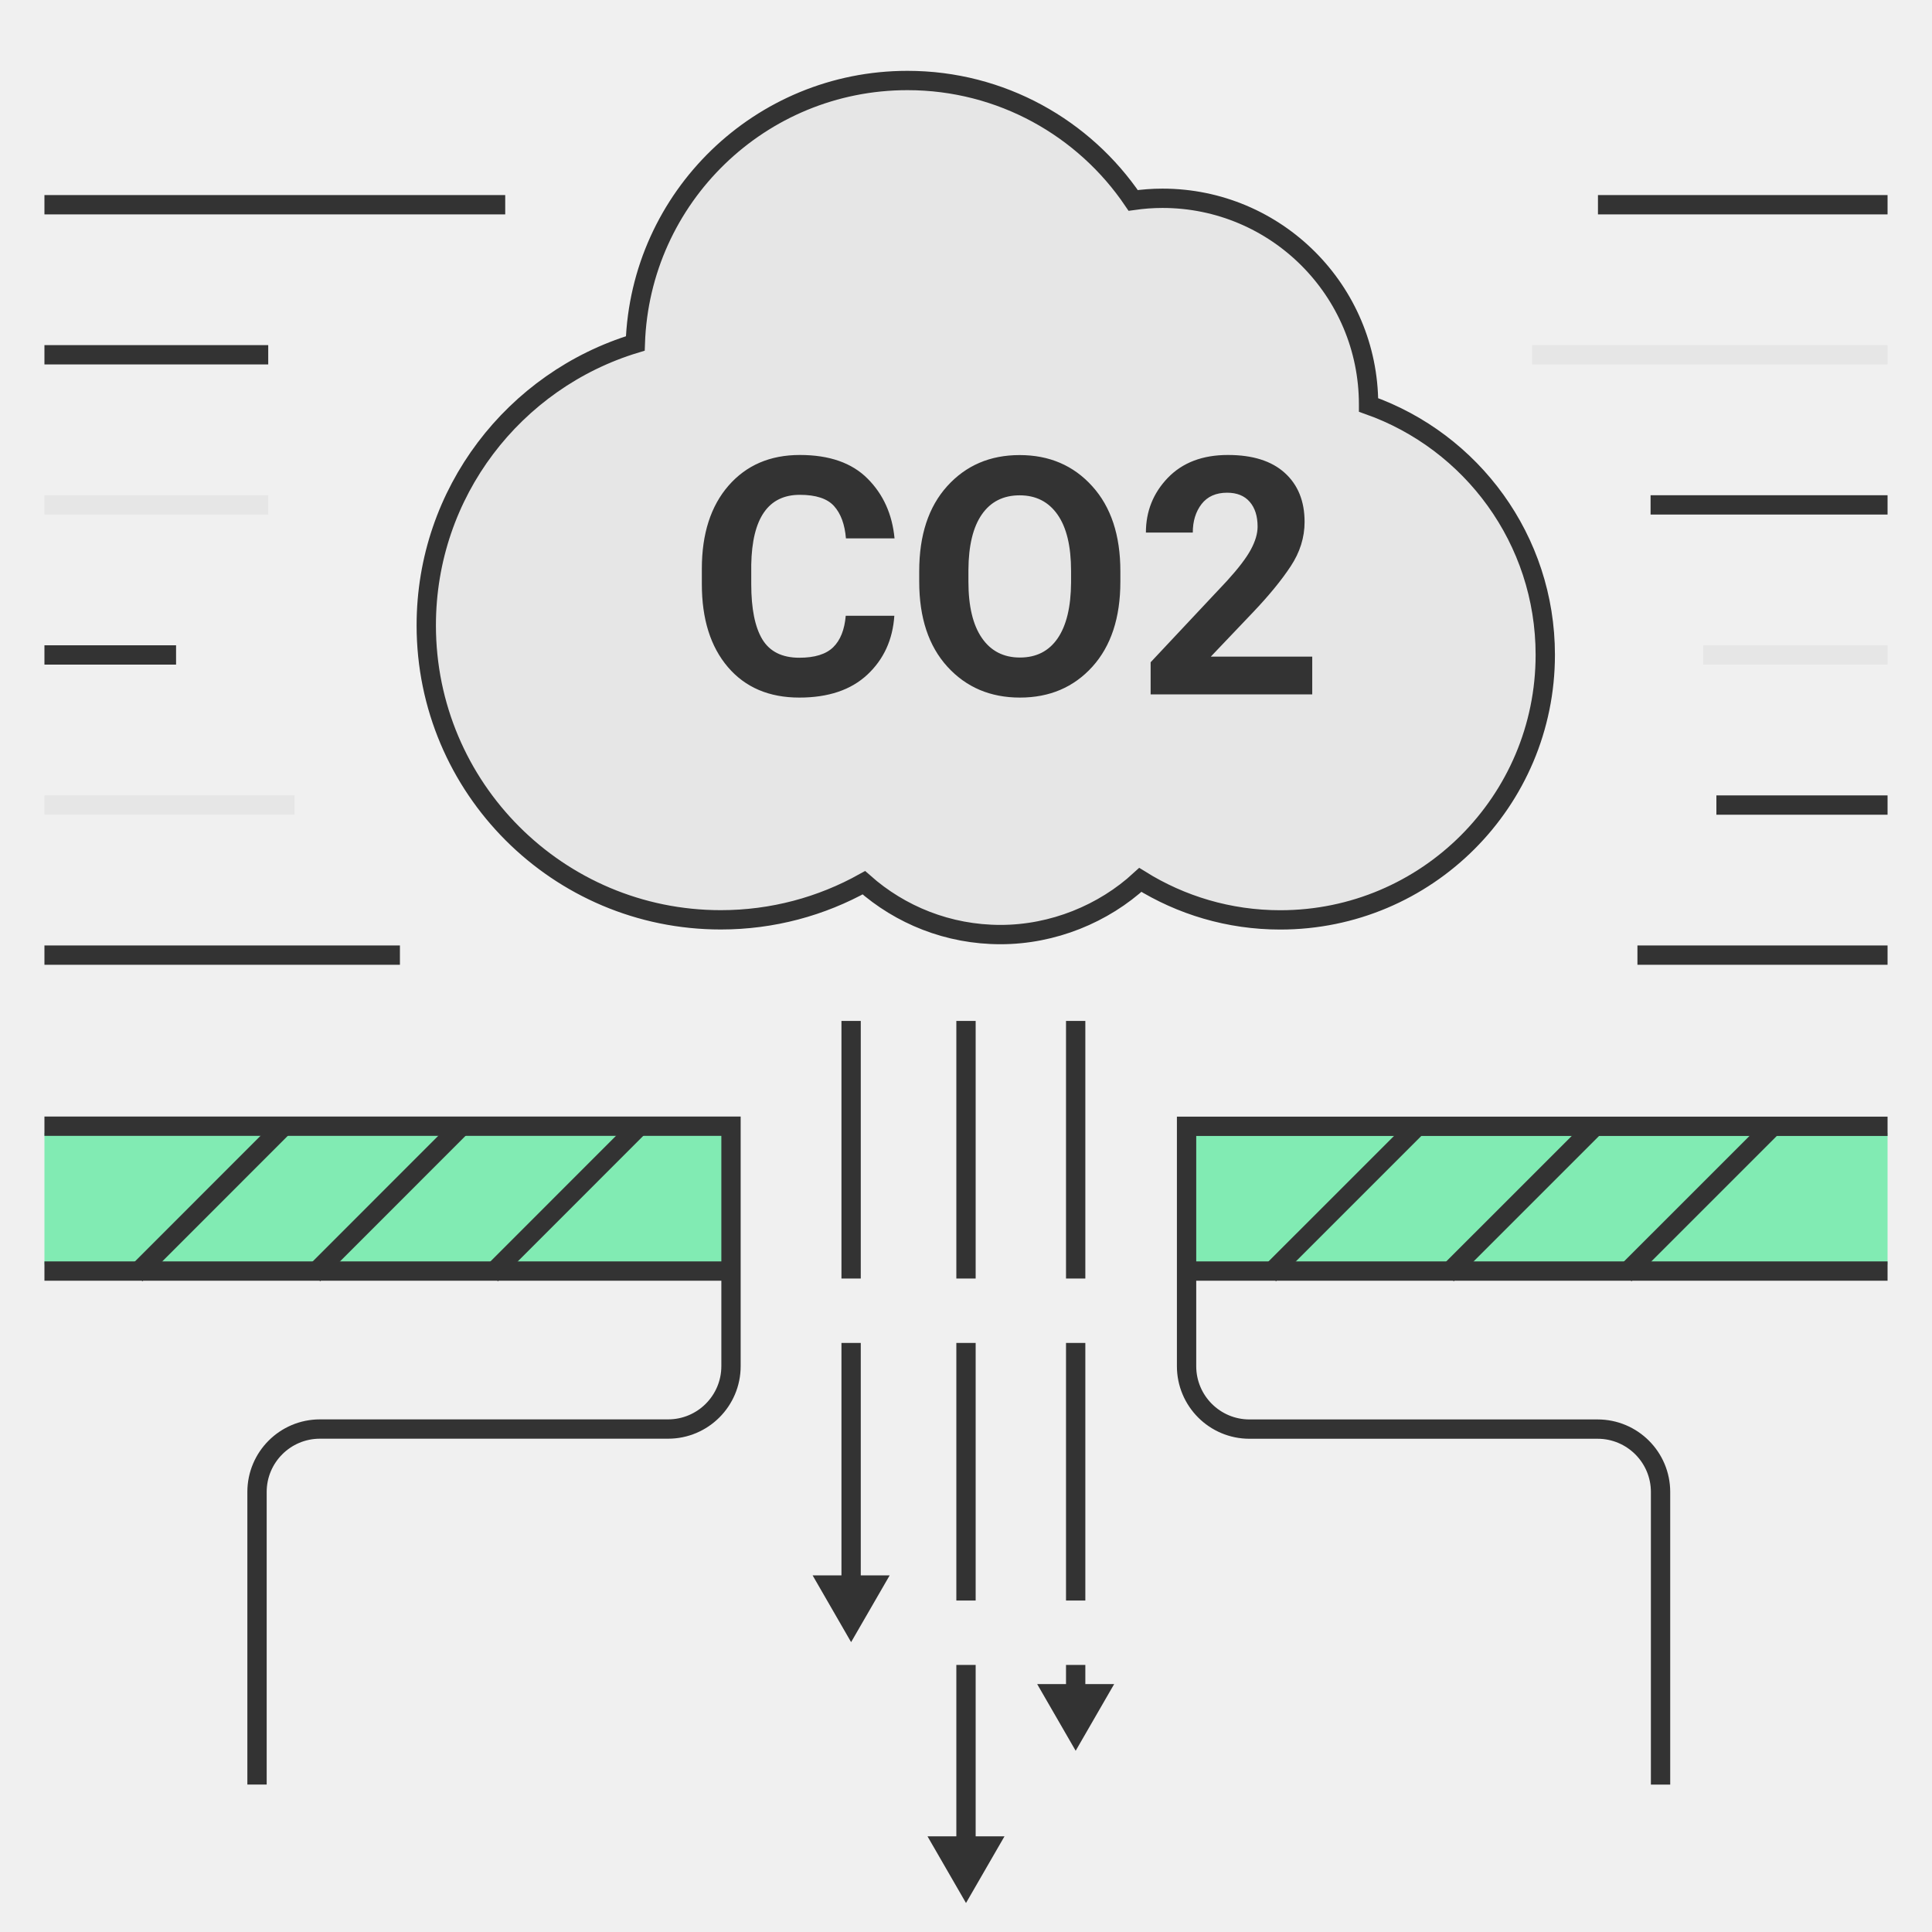
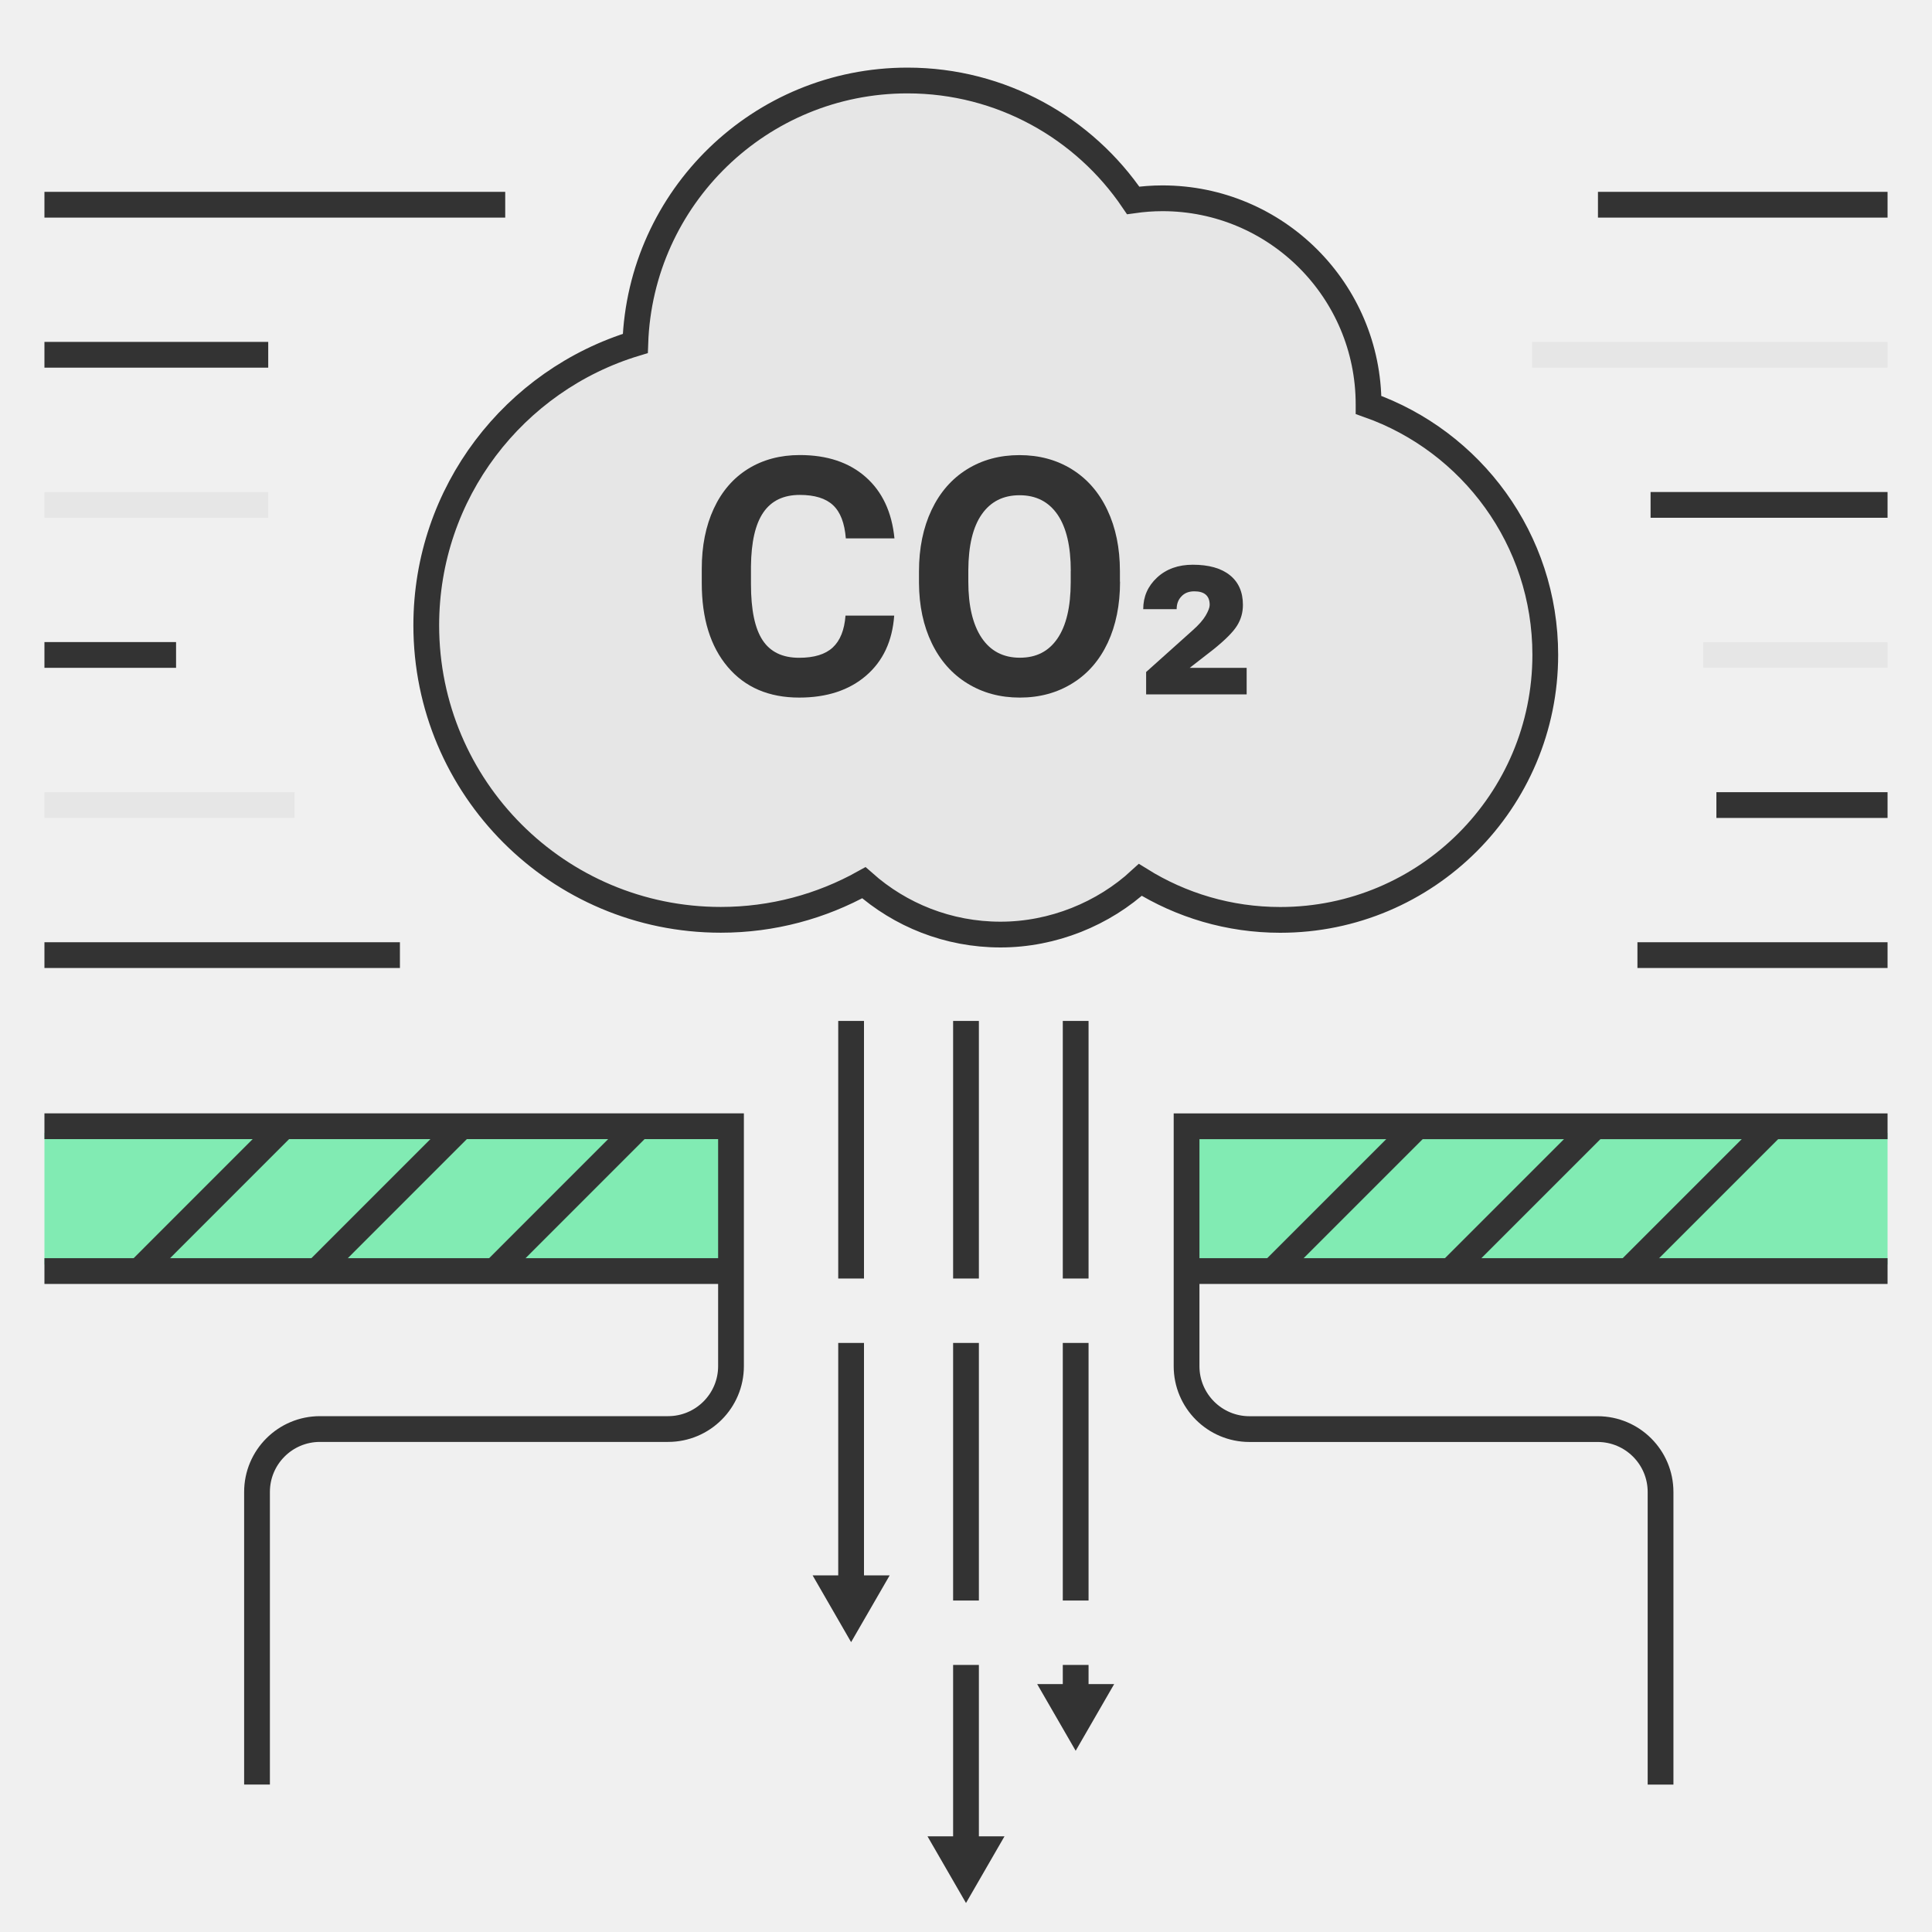
<svg xmlns="http://www.w3.org/2000/svg" id="stroke" width="300" height="300" viewBox="0 0 300 300">
  <style>
    
    #arrows &gt; line{
      stroke-dasharray: 40 10;
      stroke-dashoffset: 0;
      animation: arrow 5s infinite linear;
    }

    @keyframes arrow{
      0%{
        stroke-dashoffset: 0;
      }
      100%{
        stroke-dashoffset: -100;
      }
    }

  </style>
  <rect x="184.25" y="175.91" width="108.85" height="20.44" fill="#81ebb3" />
  <rect x="6.9" y="175.91" width="105.58" height="20.44" fill="#81ebb3" />
  <g>
    <path d="m212.51,62.86s0-.04,0-.06c0-17.68-14.33-32.01-32.01-32.01-1.54,0-3.06.12-4.54.33-7.6-11.23-20.47-18.62-35.05-18.62-22.87,0-41.49,18.15-42.26,40.83-18.78,5.69-32.46,23.13-32.46,43.77,0,25.25,20.47,45.73,45.73,45.73,8.07,0,15.64-2.1,22.22-5.76,5.65,5.01,13.08,8.05,21.22,8.05s16-3.22,21.71-8.49c6.31,3.93,13.75,6.21,21.73,6.21,22.73,0,41.15-18.43,41.15-41.16,0-17.92-11.45-33.15-27.44-38.8Z" fill="#e6e6e6" />
-     <path d="m212.51,62.86s0-.04,0-.06c0-17.68-14.33-32.01-32.01-32.01-1.54,0-3.06.12-4.54.33-7.6-11.23-20.47-18.62-35.05-18.62-22.87,0-41.49,18.15-42.26,40.83-18.78,5.69-32.46,23.13-32.46,43.77,0,25.25,20.47,45.73,45.73,45.73,8.07,0,15.64-2.1,22.22-5.76,5.65,5.01,13.08,8.05,21.22,8.05s16-3.22,21.71-8.49c6.31,3.93,13.75,6.21,21.73,6.21,22.73,0,41.15-18.43,41.15-41.16,0-17.92-11.45-33.15-27.44-38.8Z" fill="none" stroke="#333" stroke-miterlimit="10" stroke-width="3" />
+     <path d="m212.51,62.86s0-.04,0-.06c0-17.68-14.33-32.01-32.01-32.01-1.54,0-3.06.12-4.54.33-7.6-11.23-20.47-18.62-35.05-18.62-22.87,0-41.49,18.15-42.26,40.83-18.78,5.69-32.46,23.13-32.46,43.77,0,25.25,20.47,45.73,45.73,45.73,8.07,0,15.64-2.1,22.22-5.76,5.65,5.01,13.08,8.05,21.22,8.05s16-3.22,21.71-8.49c6.31,3.93,13.75,6.21,21.73,6.21,22.73,0,41.15-18.43,41.15-41.16,0-17.92-11.45-33.15-27.44-38.8Z" fill="none" stroke="#333" stroke-miterlimit="10" stroke-width="4" />
  </g>
-   <text transform="translate(106.81 107.82)" fill="#333" font-family="Roboto-Bold, Roboto" font-size="51.55" font-weight="700">
-     <tspan x="0" y="0">CO2</tspan>
-   </text>
-   <path d="m39.91,277.1v-45.43c0-5.39,4.37-9.77,9.77-9.77h54.06c5.39,0,9.77-4.37,9.77-9.77v-37.25H6.9" fill="none" stroke="#333" stroke-miterlimit="10" stroke-width="3" />
-   <path d="m293.1,174.89h-108.85v37.25c0,5.39,4.37,9.77,9.77,9.77h54.06c5.39,0,9.77,4.37,9.77,9.77v45.43" fill="none" stroke="#333" stroke-miterlimit="10" stroke-width="3" />
-   <line x1="197.08" y1="197.89" x2="219.86" y2="175.11" fill="#fff" stroke="#333" stroke-miterlimit="10" stroke-width="3" />
-   <line x1="185.27" y1="197.37" x2="293.1" y2="197.37" fill="#fff" stroke="#333" stroke-miterlimit="10" stroke-width="3" />
-   <line x1="6.9" y1="197.37" x2="112.48" y2="197.37" fill="#fff" stroke="#333" stroke-miterlimit="10" stroke-width="3" />
-   <line x1="224.68" y1="197.89" x2="247.46" y2="175.11" fill="#fff" stroke="#333" stroke-miterlimit="10" stroke-width="3" />
-   <line x1="252.28" y1="197.89" x2="275.06" y2="175.11" fill="#fff" stroke="#333" stroke-miterlimit="10" stroke-width="3" />
-   <line x1="21.06" y1="197.89" x2="43.83" y2="175.11" fill="#fff" stroke="#333" stroke-miterlimit="10" stroke-width="3" />
-   <line x1="48.66" y1="197.89" x2="71.43" y2="175.11" fill="#fff" stroke="#333" stroke-miterlimit="10" stroke-width="3" />
-   <line x1="76.26" y1="197.89" x2="99.03" y2="175.11" fill="#fff" stroke="#333" stroke-miterlimit="10" stroke-width="3" />
+   <g>
+     <path d="m138.85,95.61c-.29,3.94-1.74,7.05-4.37,9.31s-6.09,3.4-10.38,3.4c-4.7,0-8.4-1.58-11.09-4.75s-4.04-7.51-4.04-13.03v-2.24c0-3.52.62-6.63,1.86-9.31,1.24-2.68,3.02-4.75,5.32-6.18,2.31-1.43,4.99-2.15,8.04-2.15,4.23,0,7.64,1.13,10.22,3.4s4.08,5.45,4.48,9.54h-7.55c-.19-2.37-.84-4.08-1.98-5.15s-2.86-1.6-5.17-1.6c-2.52,0-4.4.9-5.65,2.71s-1.89,4.6-1.93,8.39v2.77c0,3.96.6,6.86,1.8,8.68,1.2,1.83,3.09,2.74,5.68,2.74,2.33,0,4.07-.53,5.22-1.6,1.15-1.07,1.81-2.71,1.98-4.95h7.55Z" fill="#333" />
+     <path d="m173.92,90.32c0,3.61-.64,6.77-1.91,9.49-1.28,2.72-3.1,4.82-5.48,6.29-2.38,1.48-5.1,2.22-8.17,2.22s-5.75-.73-8.13-2.19c-2.38-1.46-4.23-3.54-5.54-6.25s-1.97-5.83-1.99-9.35v-1.81c0-3.61.65-6.78,1.95-9.53,1.3-2.74,3.14-4.85,5.51-6.32,2.37-1.47,5.09-2.2,8.14-2.2s5.77.73,8.14,2.2c2.37,1.47,4.21,3.57,5.51,6.32,1.3,2.74,1.95,5.91,1.95,9.5v1.64Zm-7.65-1.66c0-3.84-.69-6.76-2.06-8.76-1.38-2-3.34-3-5.89-3s-4.49.99-5.87,2.96c-1.38,1.97-2.07,4.86-2.09,8.67v1.79c0,3.74.69,6.65,2.06,8.71,1.38,2.06,3.36,3.1,5.94,3.1s4.48-1,5.84-2.98c1.36-1.99,2.05-4.89,2.06-8.7v-1.79Z" fill="#333" />
+     <path d="m193.58,107.82h-15.61v-3.47l7.22-6.47c.94-.83,1.61-1.59,2.03-2.3.41-.71.62-1.26.62-1.64,0-1.42-.8-2.12-2.39-2.12-.84,0-1.51.26-2,.79-.5.52-.74,1.18-.74,1.98h-5.19c0-1.95.72-3.58,2.15-4.91,1.44-1.33,3.29-1.99,5.55-1.99,2.48,0,4.4.54,5.75,1.62,1.35,1.08,2.03,2.62,2.03,4.62,0,1.17-.3,2.25-.91,3.22-.6.97-1.81,2.19-3.62,3.65l-3.73,2.9h8.84v4.13Z" fill="#333" />
+   </g>
+   <path d="m39.91,277.1v-45.43c0-5.39,4.37-9.77,9.77-9.77h54.06c5.39,0,9.77-4.37,9.77-9.77v-37.25H6.9" fill="none" stroke="#333" stroke-miterlimit="10" stroke-width="4" />
+   <path d="m293.1,174.89h-108.85v37.25c0,5.39,4.37,9.77,9.77,9.77h54.06c5.39,0,9.77,4.37,9.77,9.77v45.43" fill="none" stroke="#333" stroke-miterlimit="10" stroke-width="4" />
+   <line x1="197.08" y1="197.89" x2="219.86" y2="175.11" fill="#fff" stroke="#333" stroke-miterlimit="10" stroke-width="4" />
+   <line x1="185.27" y1="197.37" x2="293.1" y2="197.37" fill="#fff" stroke="#333" stroke-miterlimit="10" stroke-width="4" />
+   <line x1="6.9" y1="197.37" x2="112.48" y2="197.37" fill="#fff" stroke="#333" stroke-miterlimit="10" stroke-width="4" />
+   <line x1="224.68" y1="197.89" x2="247.46" y2="175.11" fill="#fff" stroke="#333" stroke-miterlimit="10" stroke-width="4" />
+   <line x1="252.28" y1="197.89" x2="275.06" y2="175.11" fill="#fff" stroke="#333" stroke-miterlimit="10" stroke-width="4" />
+   <line x1="21.06" y1="197.89" x2="43.83" y2="175.11" fill="#fff" stroke="#333" stroke-miterlimit="10" stroke-width="4" />
+   <line x1="48.66" y1="197.89" x2="71.43" y2="175.11" fill="#fff" stroke="#333" stroke-miterlimit="10" stroke-width="4" />
+   <line x1="76.26" y1="197.89" x2="99.03" y2="175.11" fill="#fff" stroke="#333" stroke-miterlimit="10" stroke-width="4" />
  <g id="air-lines">
-     <line x1="6.9" y1="31.79" x2="78.45" y2="31.79" fill="#fff" stroke="#333" stroke-miterlimit="10" stroke-width="3" />
-     <line x1="248.13" y1="31.79" x2="293.1" y2="31.79" fill="#fff" stroke="#333" stroke-miterlimit="10" stroke-width="3" />
-     <line x1="6.9" y1="55.09" x2="41.65" y2="55.09" fill="#fff" stroke="#333" stroke-miterlimit="10" stroke-width="3" />
-     <line x1="237.9" y1="55.09" x2="293.1" y2="55.09" fill="none" stroke="#e6e6e6" stroke-miterlimit="10" stroke-width="3" />
-     <line x1="6.9" y1="78.4" x2="41.65" y2="78.4" fill="none" stroke="#e6e6e6" stroke-miterlimit="10" stroke-width="3" />
-     <line x1="256.3" y1="78.4" x2="293.1" y2="78.4" fill="#fff" stroke="#333" stroke-miterlimit="10" stroke-width="3" />
-     <line x1="6.9" y1="101.7" x2="27.34" y2="101.7" fill="#fff" stroke="#333" stroke-miterlimit="10" stroke-width="3" />
-     <line x1="264.48" y1="101.7" x2="293.1" y2="101.7" fill="none" stroke="#e6e6e6" stroke-miterlimit="10" stroke-width="3" />
-     <line x1="6.9" y1="148.31" x2="62.1" y2="148.31" fill="#fff" stroke="#333" stroke-miterlimit="10" stroke-width="3" />
-     <line x1="254.26" y1="148.31" x2="293.1" y2="148.31" fill="#fff" stroke="#333" stroke-miterlimit="10" stroke-width="3" />
-     <line x1="6.9" y1="125.01" x2="45.74" y2="125.01" fill="none" stroke="#e6e6e6" stroke-miterlimit="10" stroke-width="3" />
-     <line x1="266.52" y1="125.01" x2="293.1" y2="125.01" fill="#fff" stroke="#333" stroke-miterlimit="10" stroke-width="3" />
+     <line x1="6.9" y1="31.79" x2="78.45" y2="31.79" fill="#fff" stroke="#333" stroke-miterlimit="10" stroke-width="4" />
+     <line x1="248.13" y1="31.79" x2="293.1" y2="31.79" fill="#fff" stroke="#333" stroke-miterlimit="10" stroke-width="4" />
+     <line x1="6.9" y1="55.09" x2="41.65" y2="55.09" fill="#fff" stroke="#333" stroke-miterlimit="10" stroke-width="4" />
+     <line x1="237.9" y1="55.09" x2="293.1" y2="55.09" fill="none" stroke="#e6e6e6" stroke-miterlimit="10" stroke-width="4" />
+     <line x1="6.9" y1="78.4" x2="41.65" y2="78.4" fill="none" stroke="#e6e6e6" stroke-miterlimit="10" stroke-width="4" />
+     <line x1="256.3" y1="78.4" x2="293.1" y2="78.4" fill="#fff" stroke="#333" stroke-miterlimit="10" stroke-width="4" />
+     <line x1="6.9" y1="101.7" x2="27.34" y2="101.7" fill="#fff" stroke="#333" stroke-miterlimit="10" stroke-width="4" />
+     <line x1="264.48" y1="101.7" x2="293.1" y2="101.7" fill="none" stroke="#e6e6e6" stroke-miterlimit="10" stroke-width="4" />
+     <line x1="6.9" y1="148.31" x2="62.1" y2="148.31" fill="#fff" stroke="#333" stroke-miterlimit="10" stroke-width="4" />
+     <line x1="254.26" y1="148.31" x2="293.1" y2="148.31" fill="#fff" stroke="#333" stroke-miterlimit="10" stroke-width="4" />
+     <line x1="6.9" y1="125.01" x2="45.74" y2="125.01" fill="none" stroke="#e6e6e6" stroke-miterlimit="10" stroke-width="4" />
+     <line x1="266.52" y1="125.01" x2="293.1" y2="125.01" fill="#fff" stroke="#333" stroke-miterlimit="10" stroke-width="4" />
  </g>
  <g id="arrows">
-     <line x1="150" y1="158.53" x2="150" y2="286.89" fill="none" stroke="#333" stroke-miterlimit="10" stroke-width="3" pathLength="100" />
+     <line x1="150" y1="158.53" x2="150" y2="286.89" fill="none" stroke="#333" stroke-miterlimit="10" stroke-width="4" pathLength="100" />
    <polygon points="144.02 285.14 150 295.5 155.98 285.14 144.02 285.14" fill="#333" />
-     <line x1="167.03" y1="158.53" x2="167.03" y2="263.25" fill="none" stroke="#333" stroke-miterlimit="10" stroke-width="3" pathLength="100" />
+     <line x1="167.03" y1="158.53" x2="167.03" y2="263.25" fill="none" stroke="#333" stroke-miterlimit="10" stroke-width="4" pathLength="100" />
    <polygon points="161.05 261.5 167.03 271.86 173.01 261.5 161.05 261.5" fill="#333" />
-     <line x1="132.16" y1="158.53" x2="132.16" y2="246.38" fill="none" stroke="#333" stroke-miterlimit="10" stroke-width="3" pathLength="100" />
+     <line x1="132.16" y1="158.53" x2="132.16" y2="246.38" fill="none" stroke="#333" stroke-miterlimit="10" stroke-width="4" pathLength="100" />
    <polygon points="126.18 244.62 132.16 254.99 138.15 244.62 126.18 244.62" fill="#333" />
  </g>
</svg>
